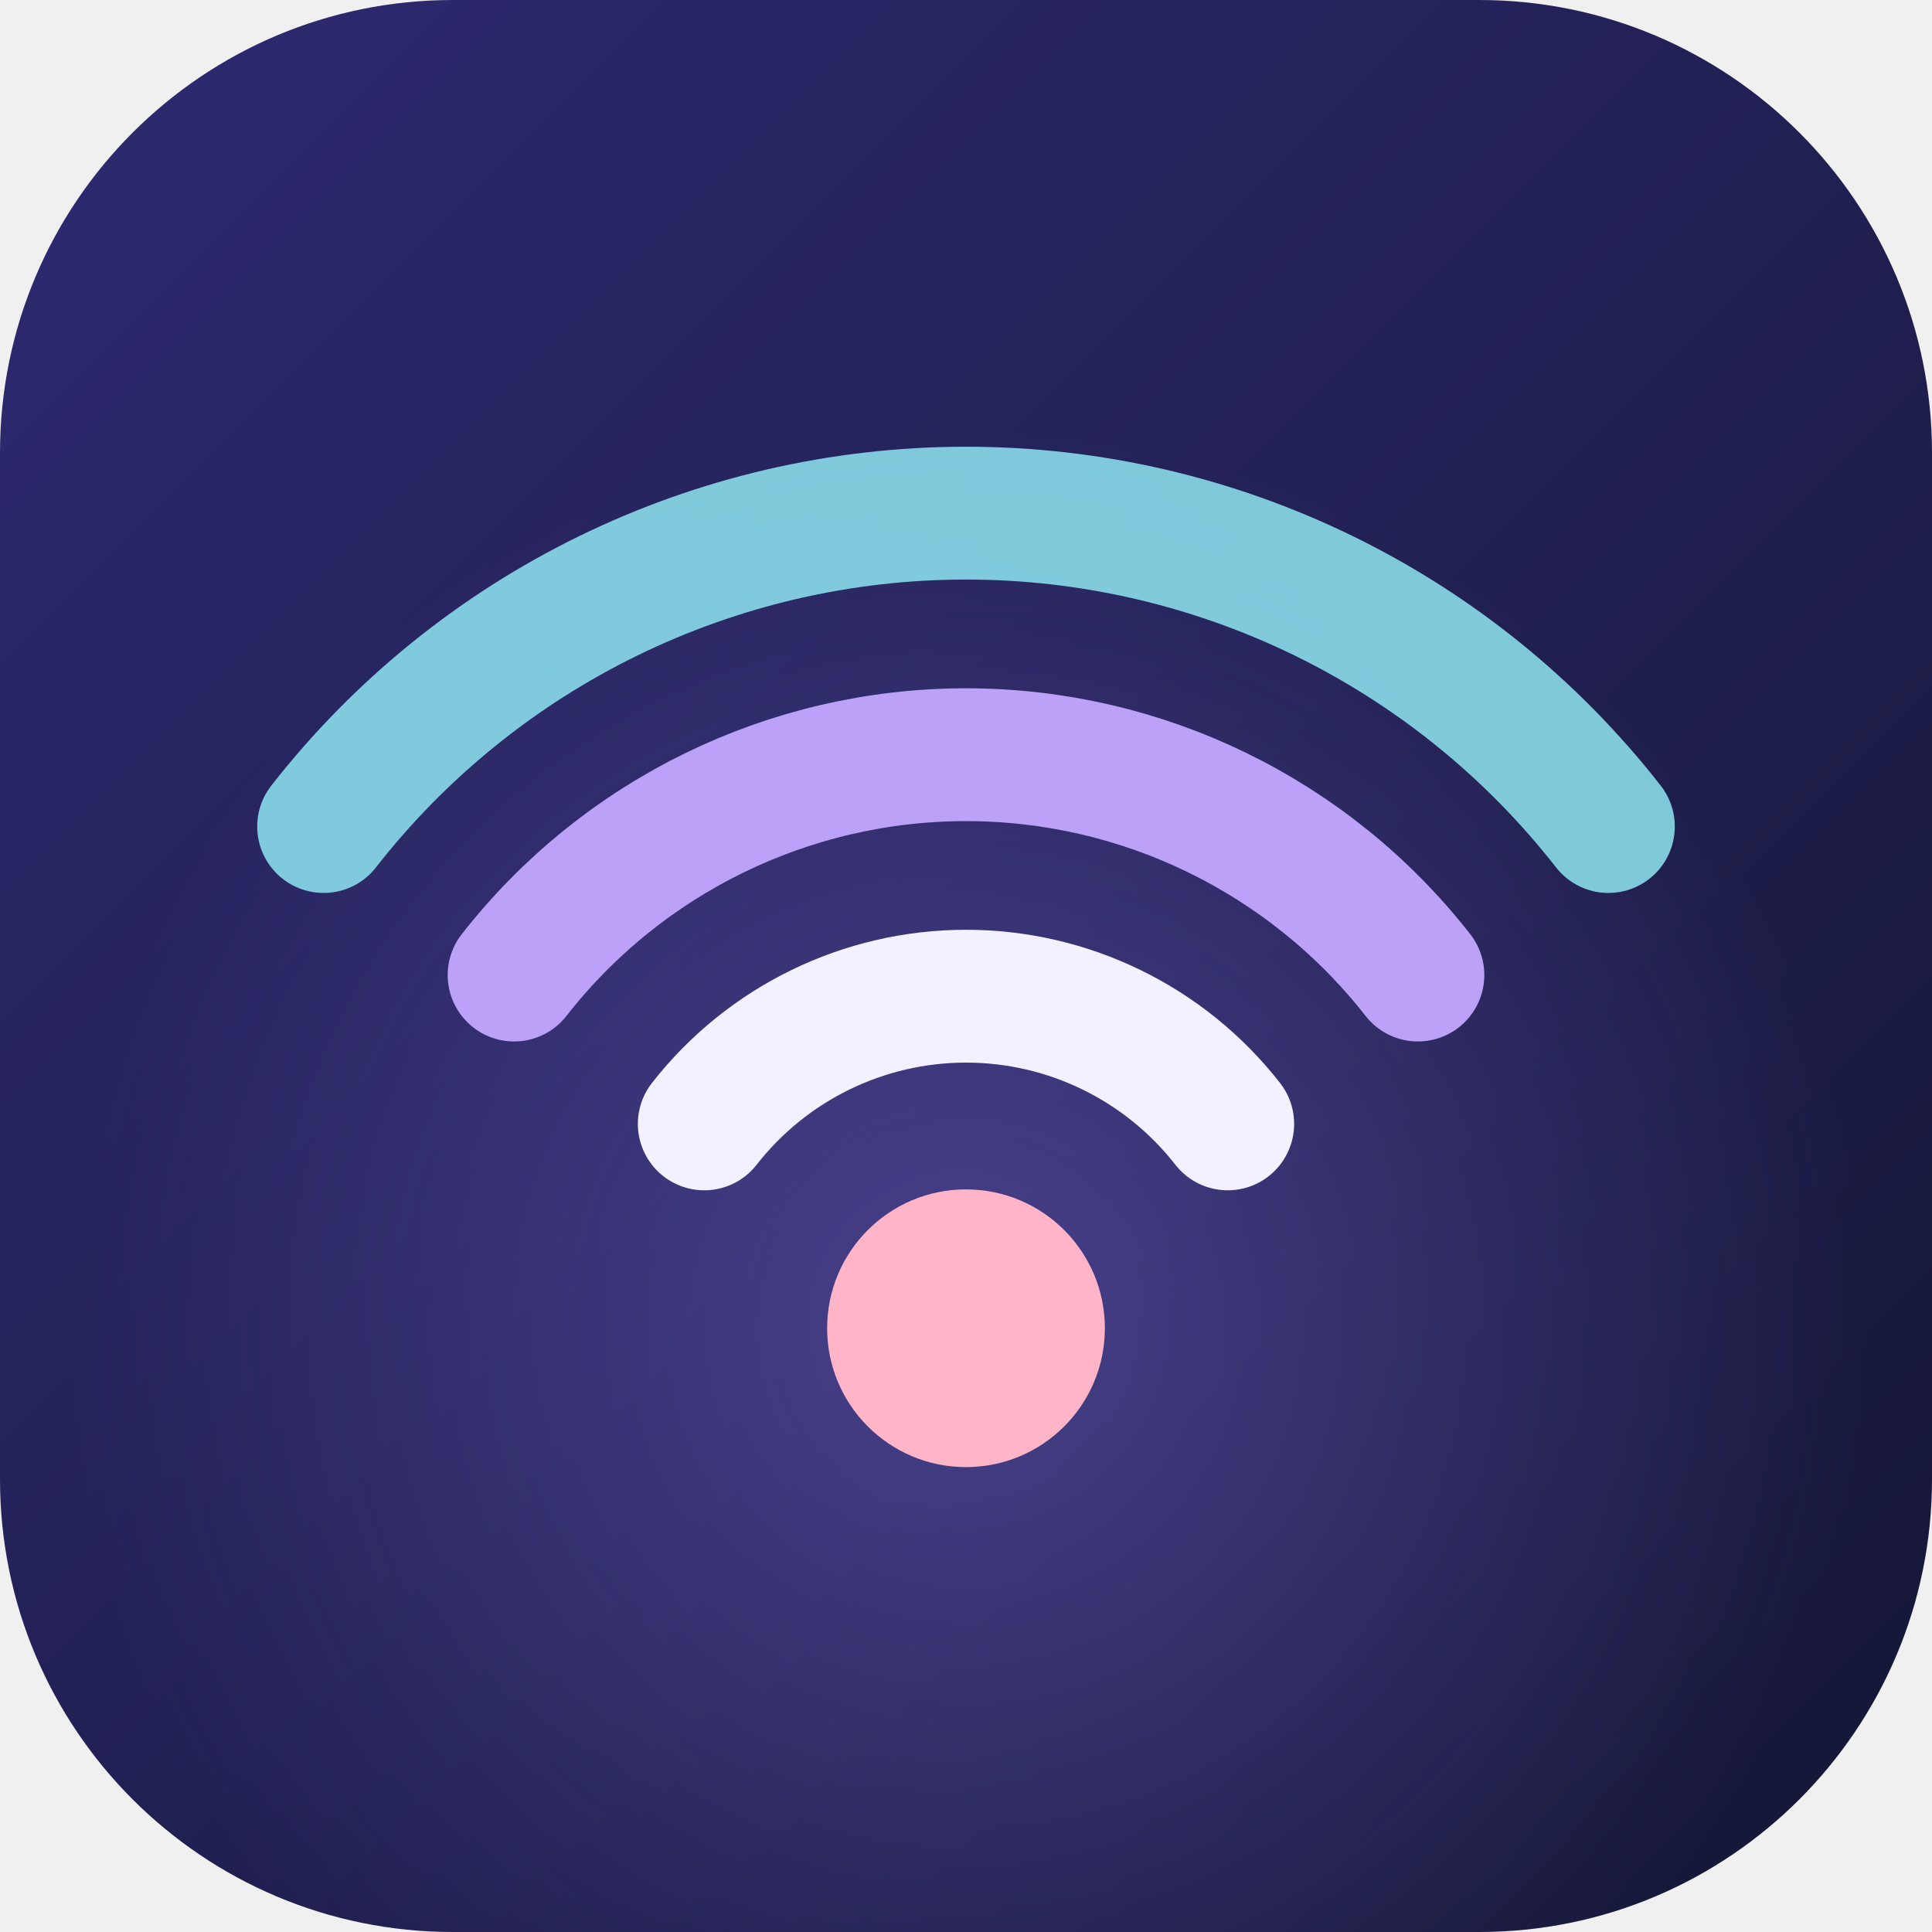
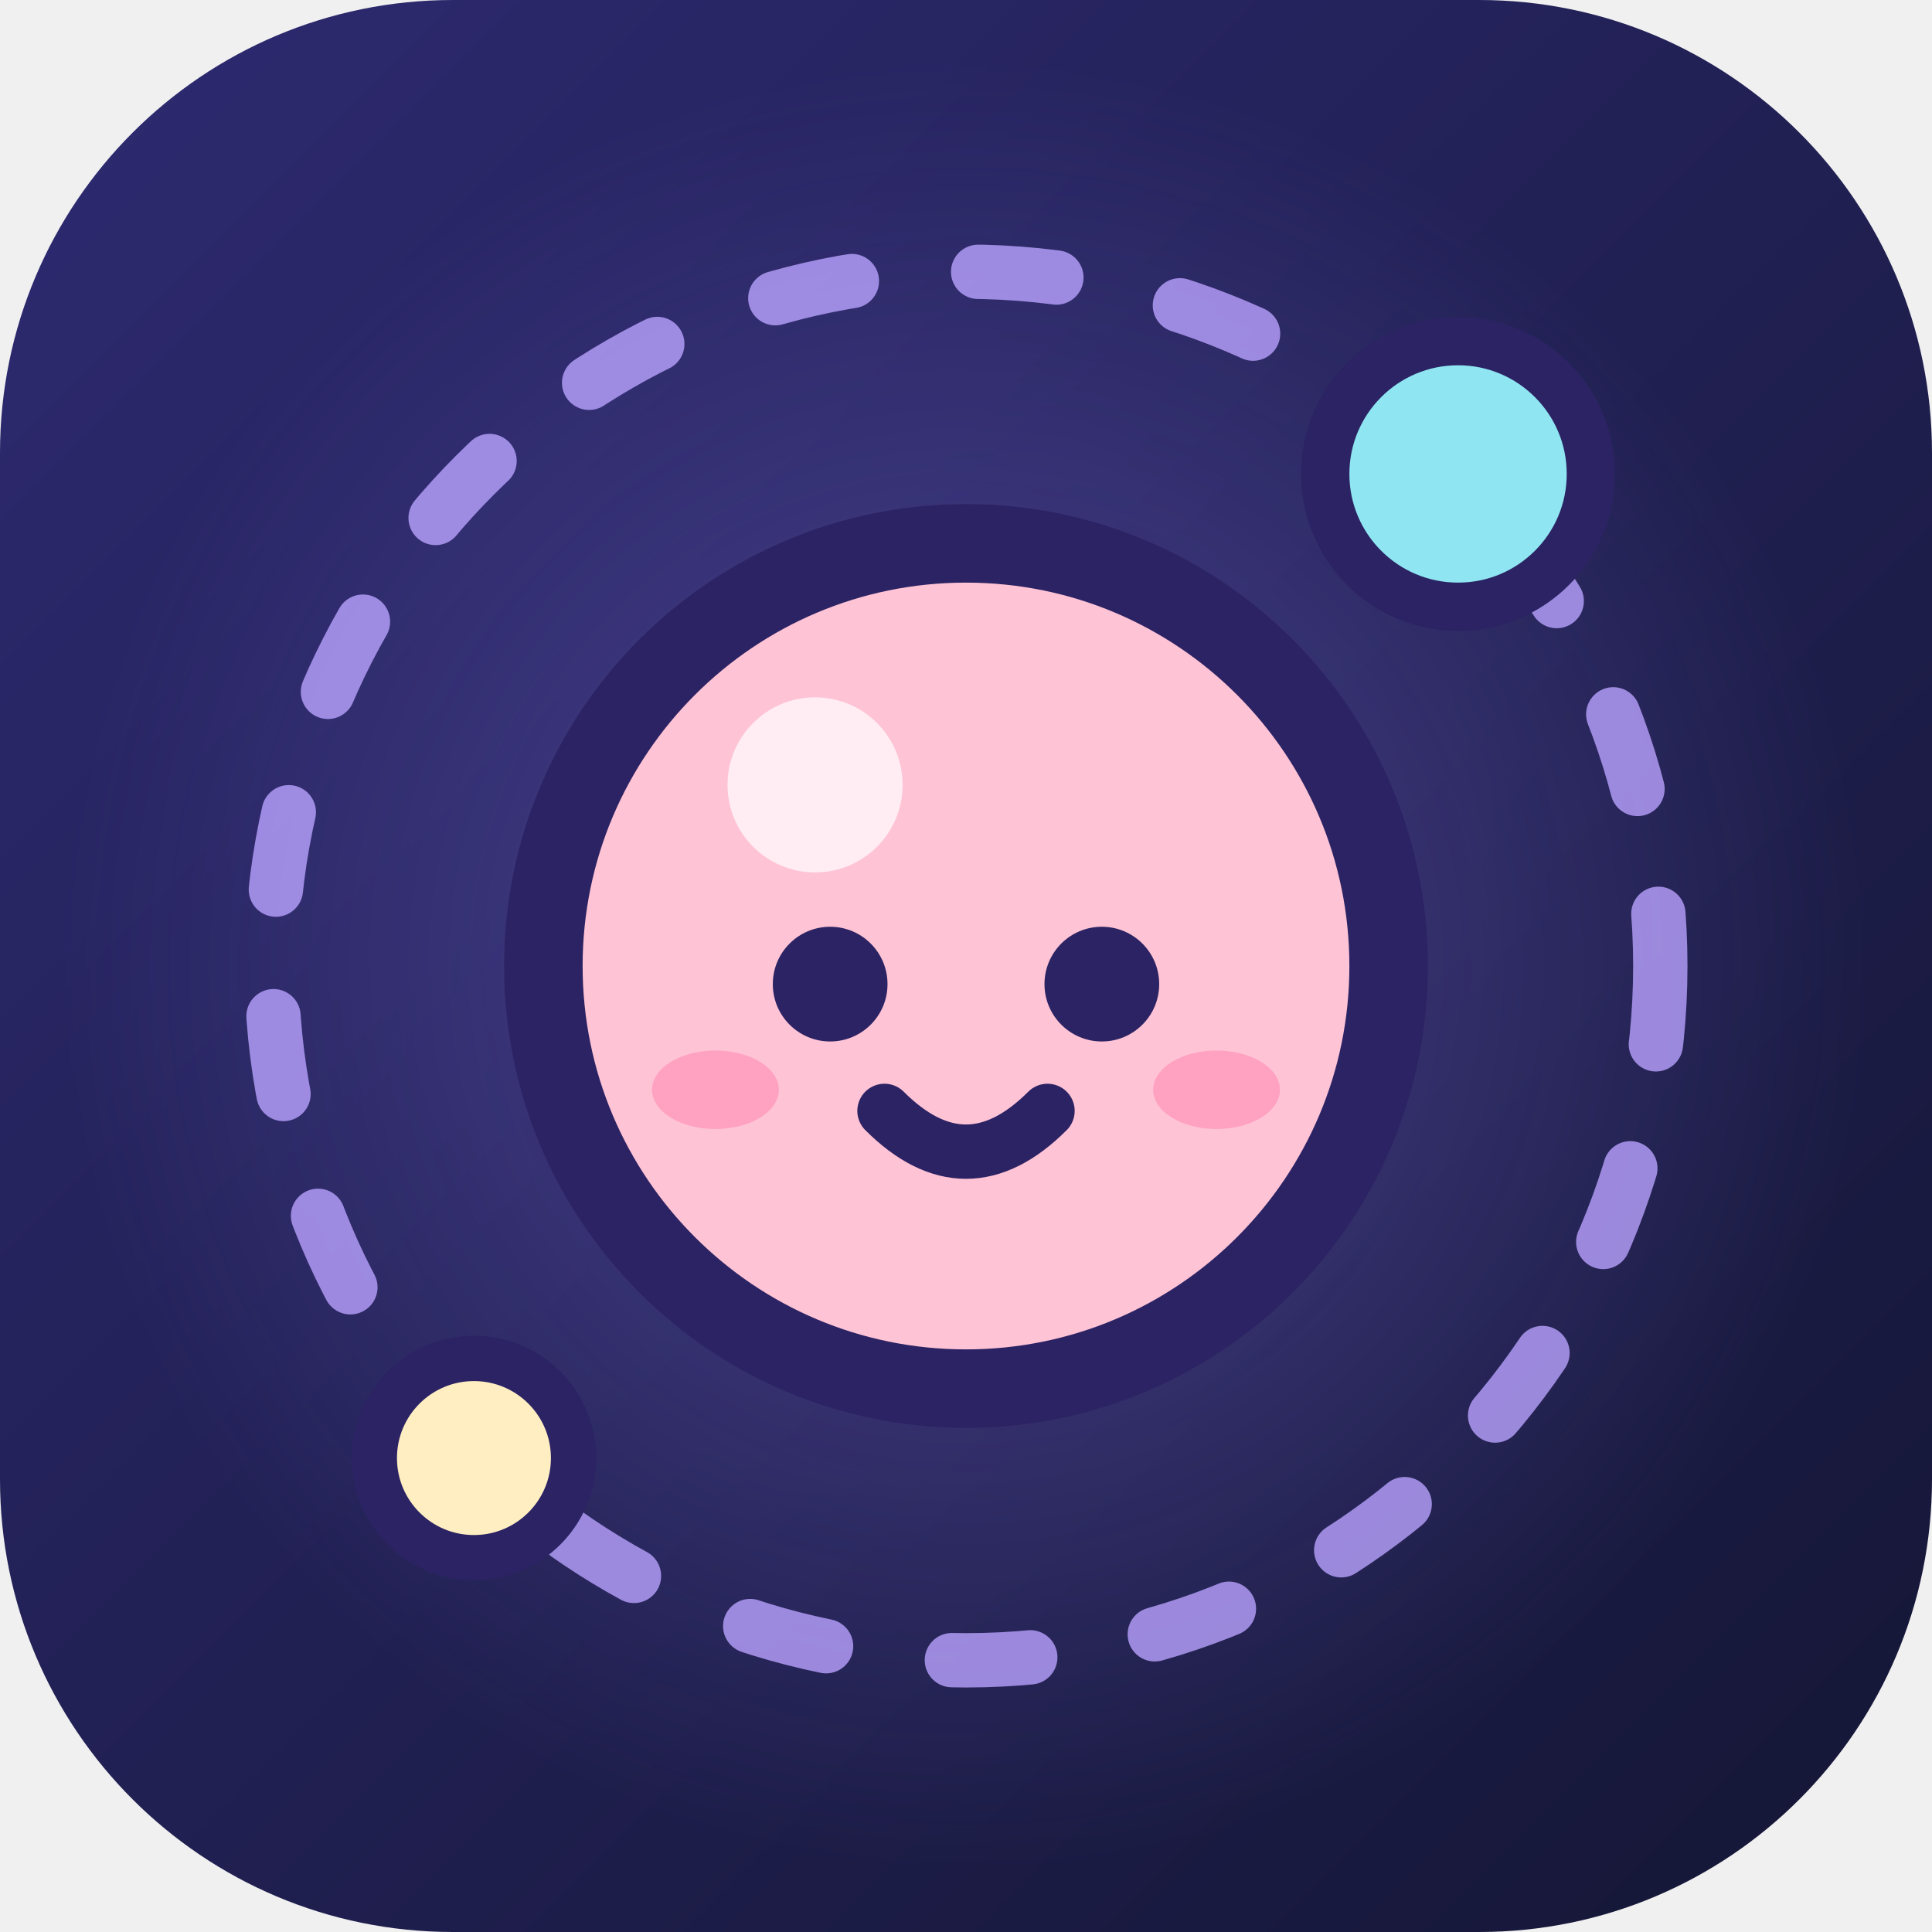
<svg xmlns="http://www.w3.org/2000/svg" viewBox="0 0 64 64">
  <defs>
    <linearGradient id="bg" x1="0" y1="0" x2="1" y2="1">
      <stop offset="0" stop-color="#2e2a72" />
      <stop offset="1" stop-color="#141634" />
    </linearGradient>
-     <radialGradient id="glow" cx="32" cy="44" r="30" gradientUnits="userSpaceOnUse">
+     <radialGradient id="glow" cx="32" cy="32" r="30" gradientUnits="userSpaceOnUse">
      <stop offset="0" stop-color="#9682ff" stop-opacity=".35" />
      <stop offset="1" stop-color="#9682ff" stop-opacity="0" />
    </radialGradient>
  </defs>
  <rect width="64" height="64" rx="15" fill="url(#bg)" />
  <rect width="64" height="64" rx="15" fill="url(#glow)" />
-   <g fill="none" stroke-linecap="round" stroke-width="4.4">
-     <path d="M23.33 37.23a11 11 0 0 1 17.34 0" stroke="#f3f1ff" />
-     <path d="M17.03 32.3a19 19 0 0 1 29.94 0" stroke="#c2a8ff" stroke-opacity=".95" />
-     <path d="M10.72 27.38a27 27 0 0 1 42.56 0" stroke="#8fe6f2" stroke-opacity=".85" />
-   </g>
-   <circle cx="32" cy="44" r="4.6" fill="#ffb4c8" />
+   <circle cx="32" cy="32" r="23" fill="none" stroke="#b9a2ff" stroke-width="1.8" stroke-dasharray="2.6 4.2" stroke-linecap="round" opacity=".8" />
+   <circle cx="48.3" cy="15.7" r="4.4" fill="#8fe6f2" stroke="#2b2363" stroke-width="1.6" />
+   <circle cx="15.7" cy="48.3" r="3.3" fill="#ffeec2" stroke="#2b2363" stroke-width="1.5" />
+   <circle cx="32" cy="32" r="14" fill="#ffc3d6" stroke="#2b2363" stroke-width="2.6" />
+   <circle cx="27" cy="26" r="2.9" fill="#fff" opacity=".7" />
+   <circle cx="27.5" cy="32.6" r="1.9" fill="#2b2363" />
+   <circle cx="36.5" cy="32.6" r="1.9" fill="#2b2363" />
+   <path d="M29.3 36.8q2.7 2.7 5.4 0" fill="none" stroke="#2b2363" stroke-width="1.8" stroke-linecap="round" />
+   <ellipse cx="23.7" cy="36.1" rx="2.1" ry="1.3" fill="#ff8fb5" opacity=".65" />
+   <ellipse cx="40.3" cy="36.1" rx="2.1" ry="1.3" fill="#ff8fb5" opacity=".65" />
</svg>
